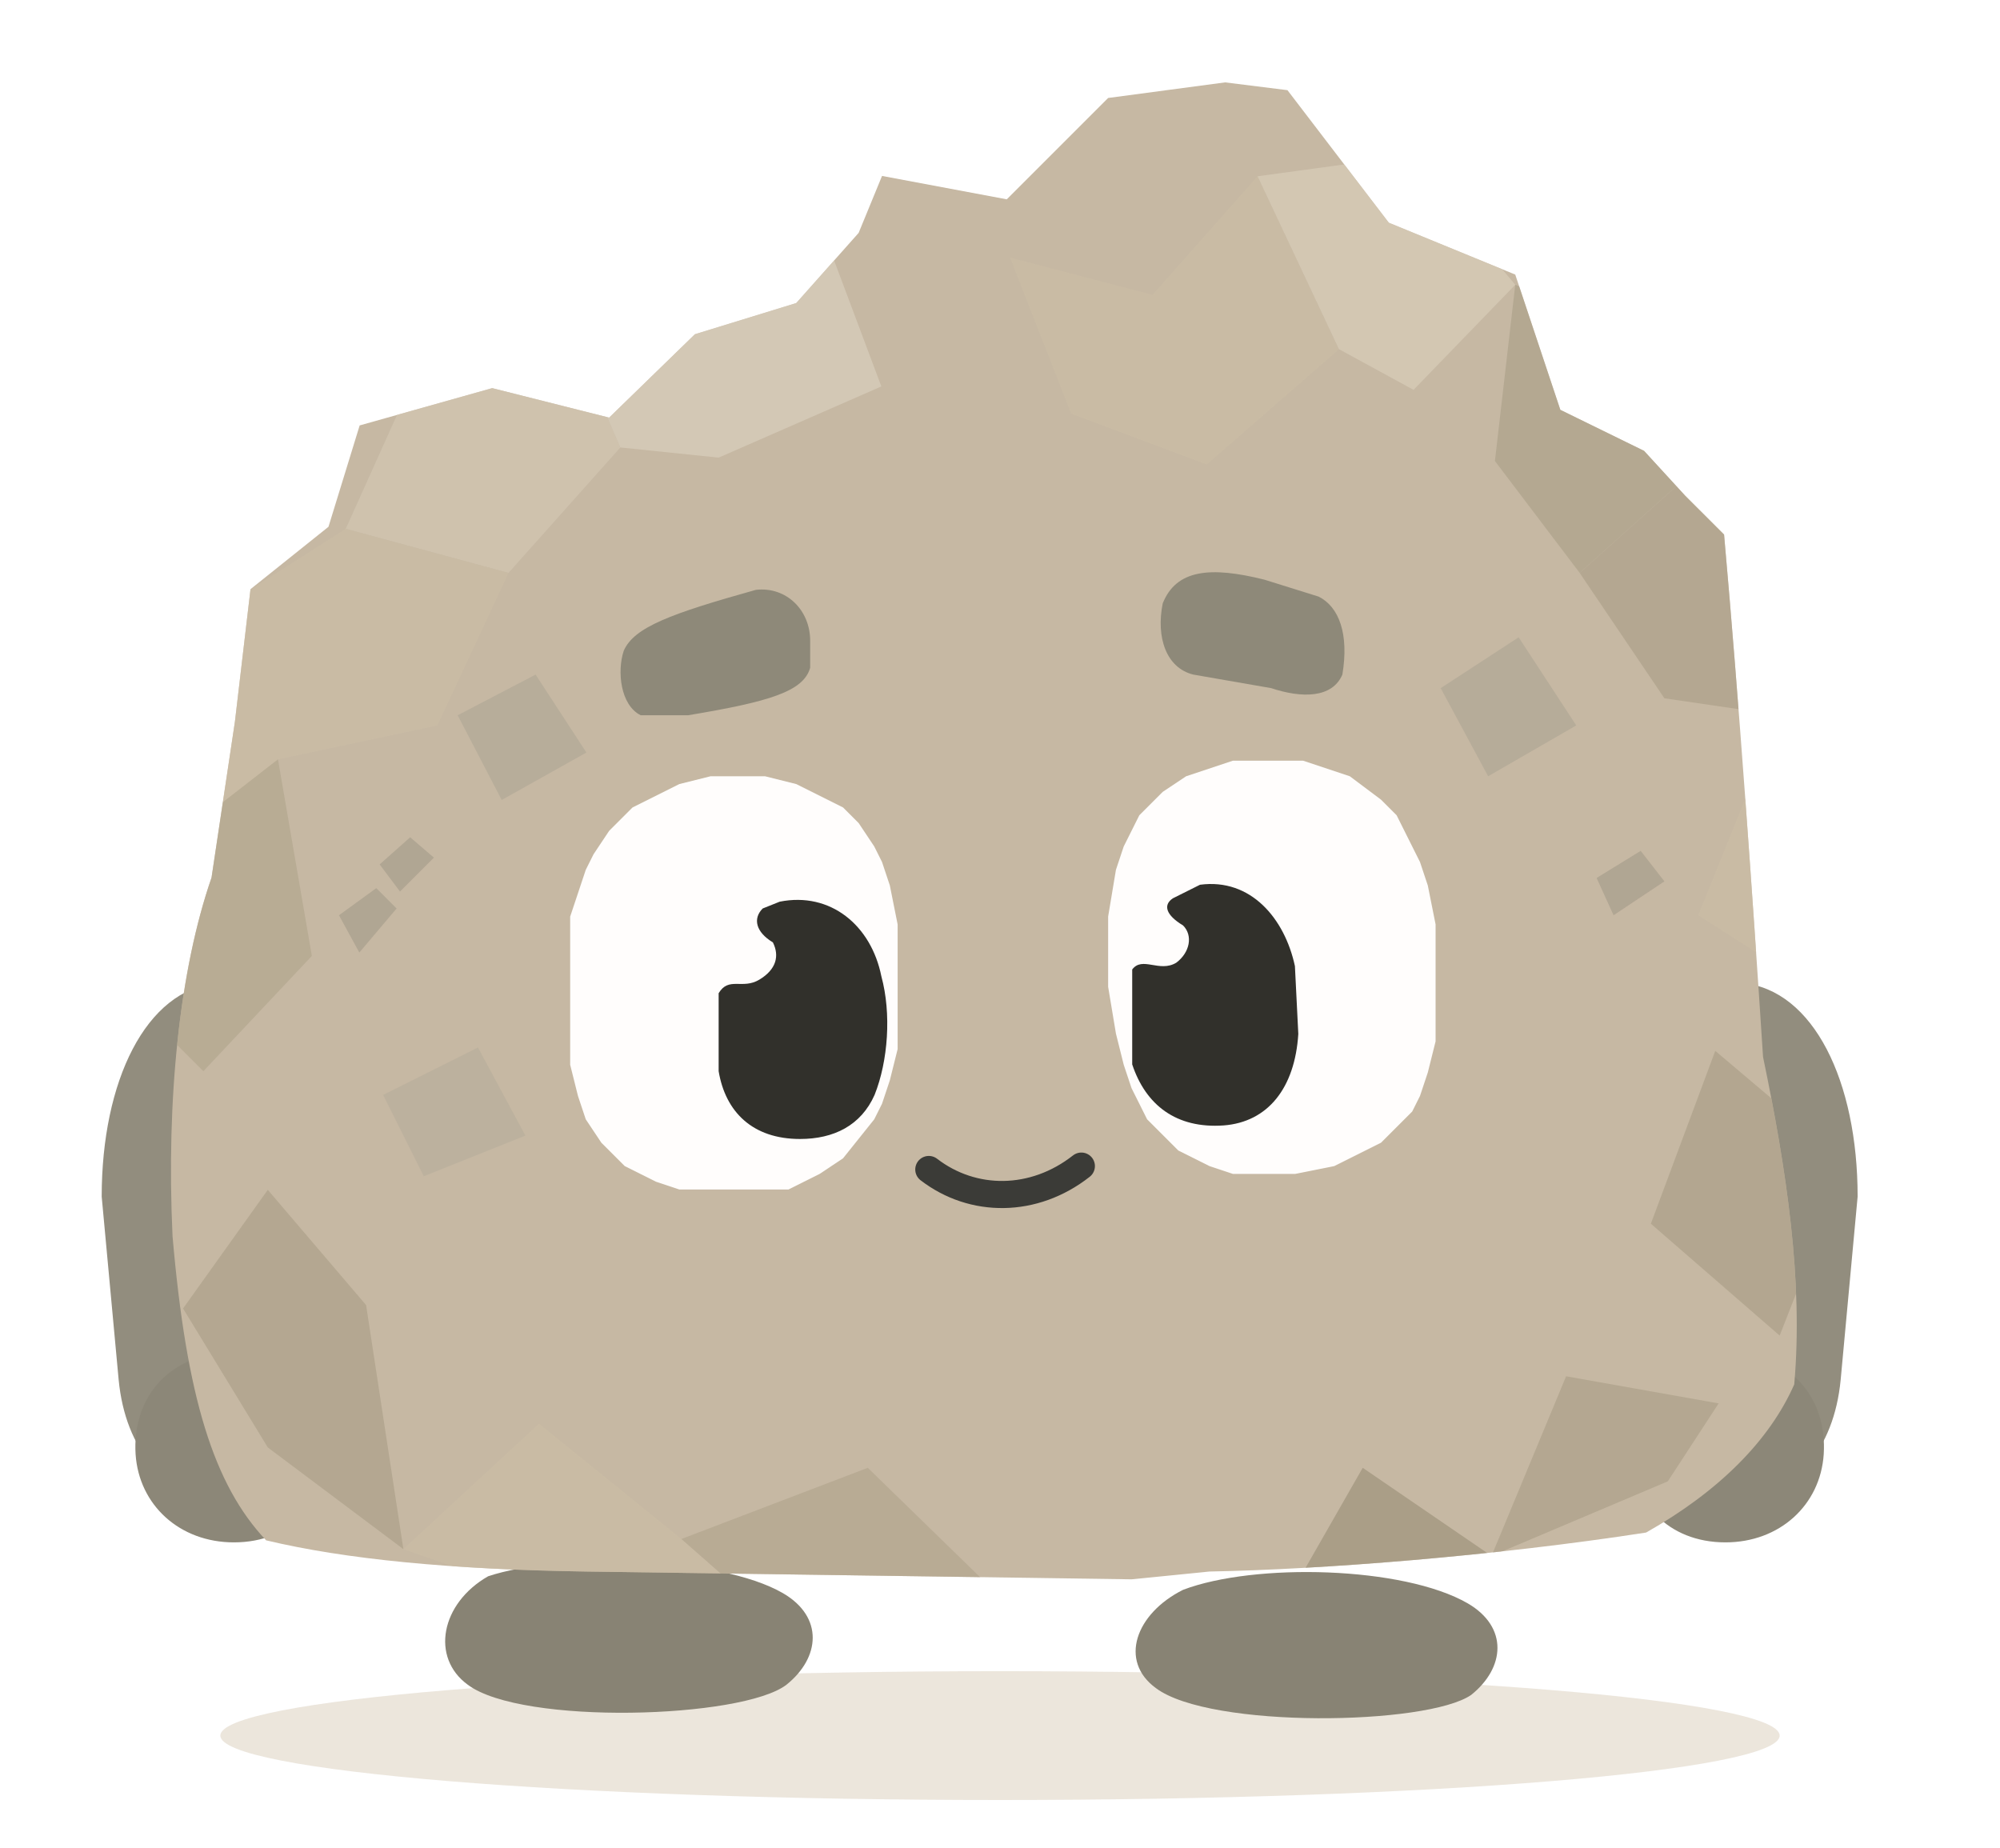
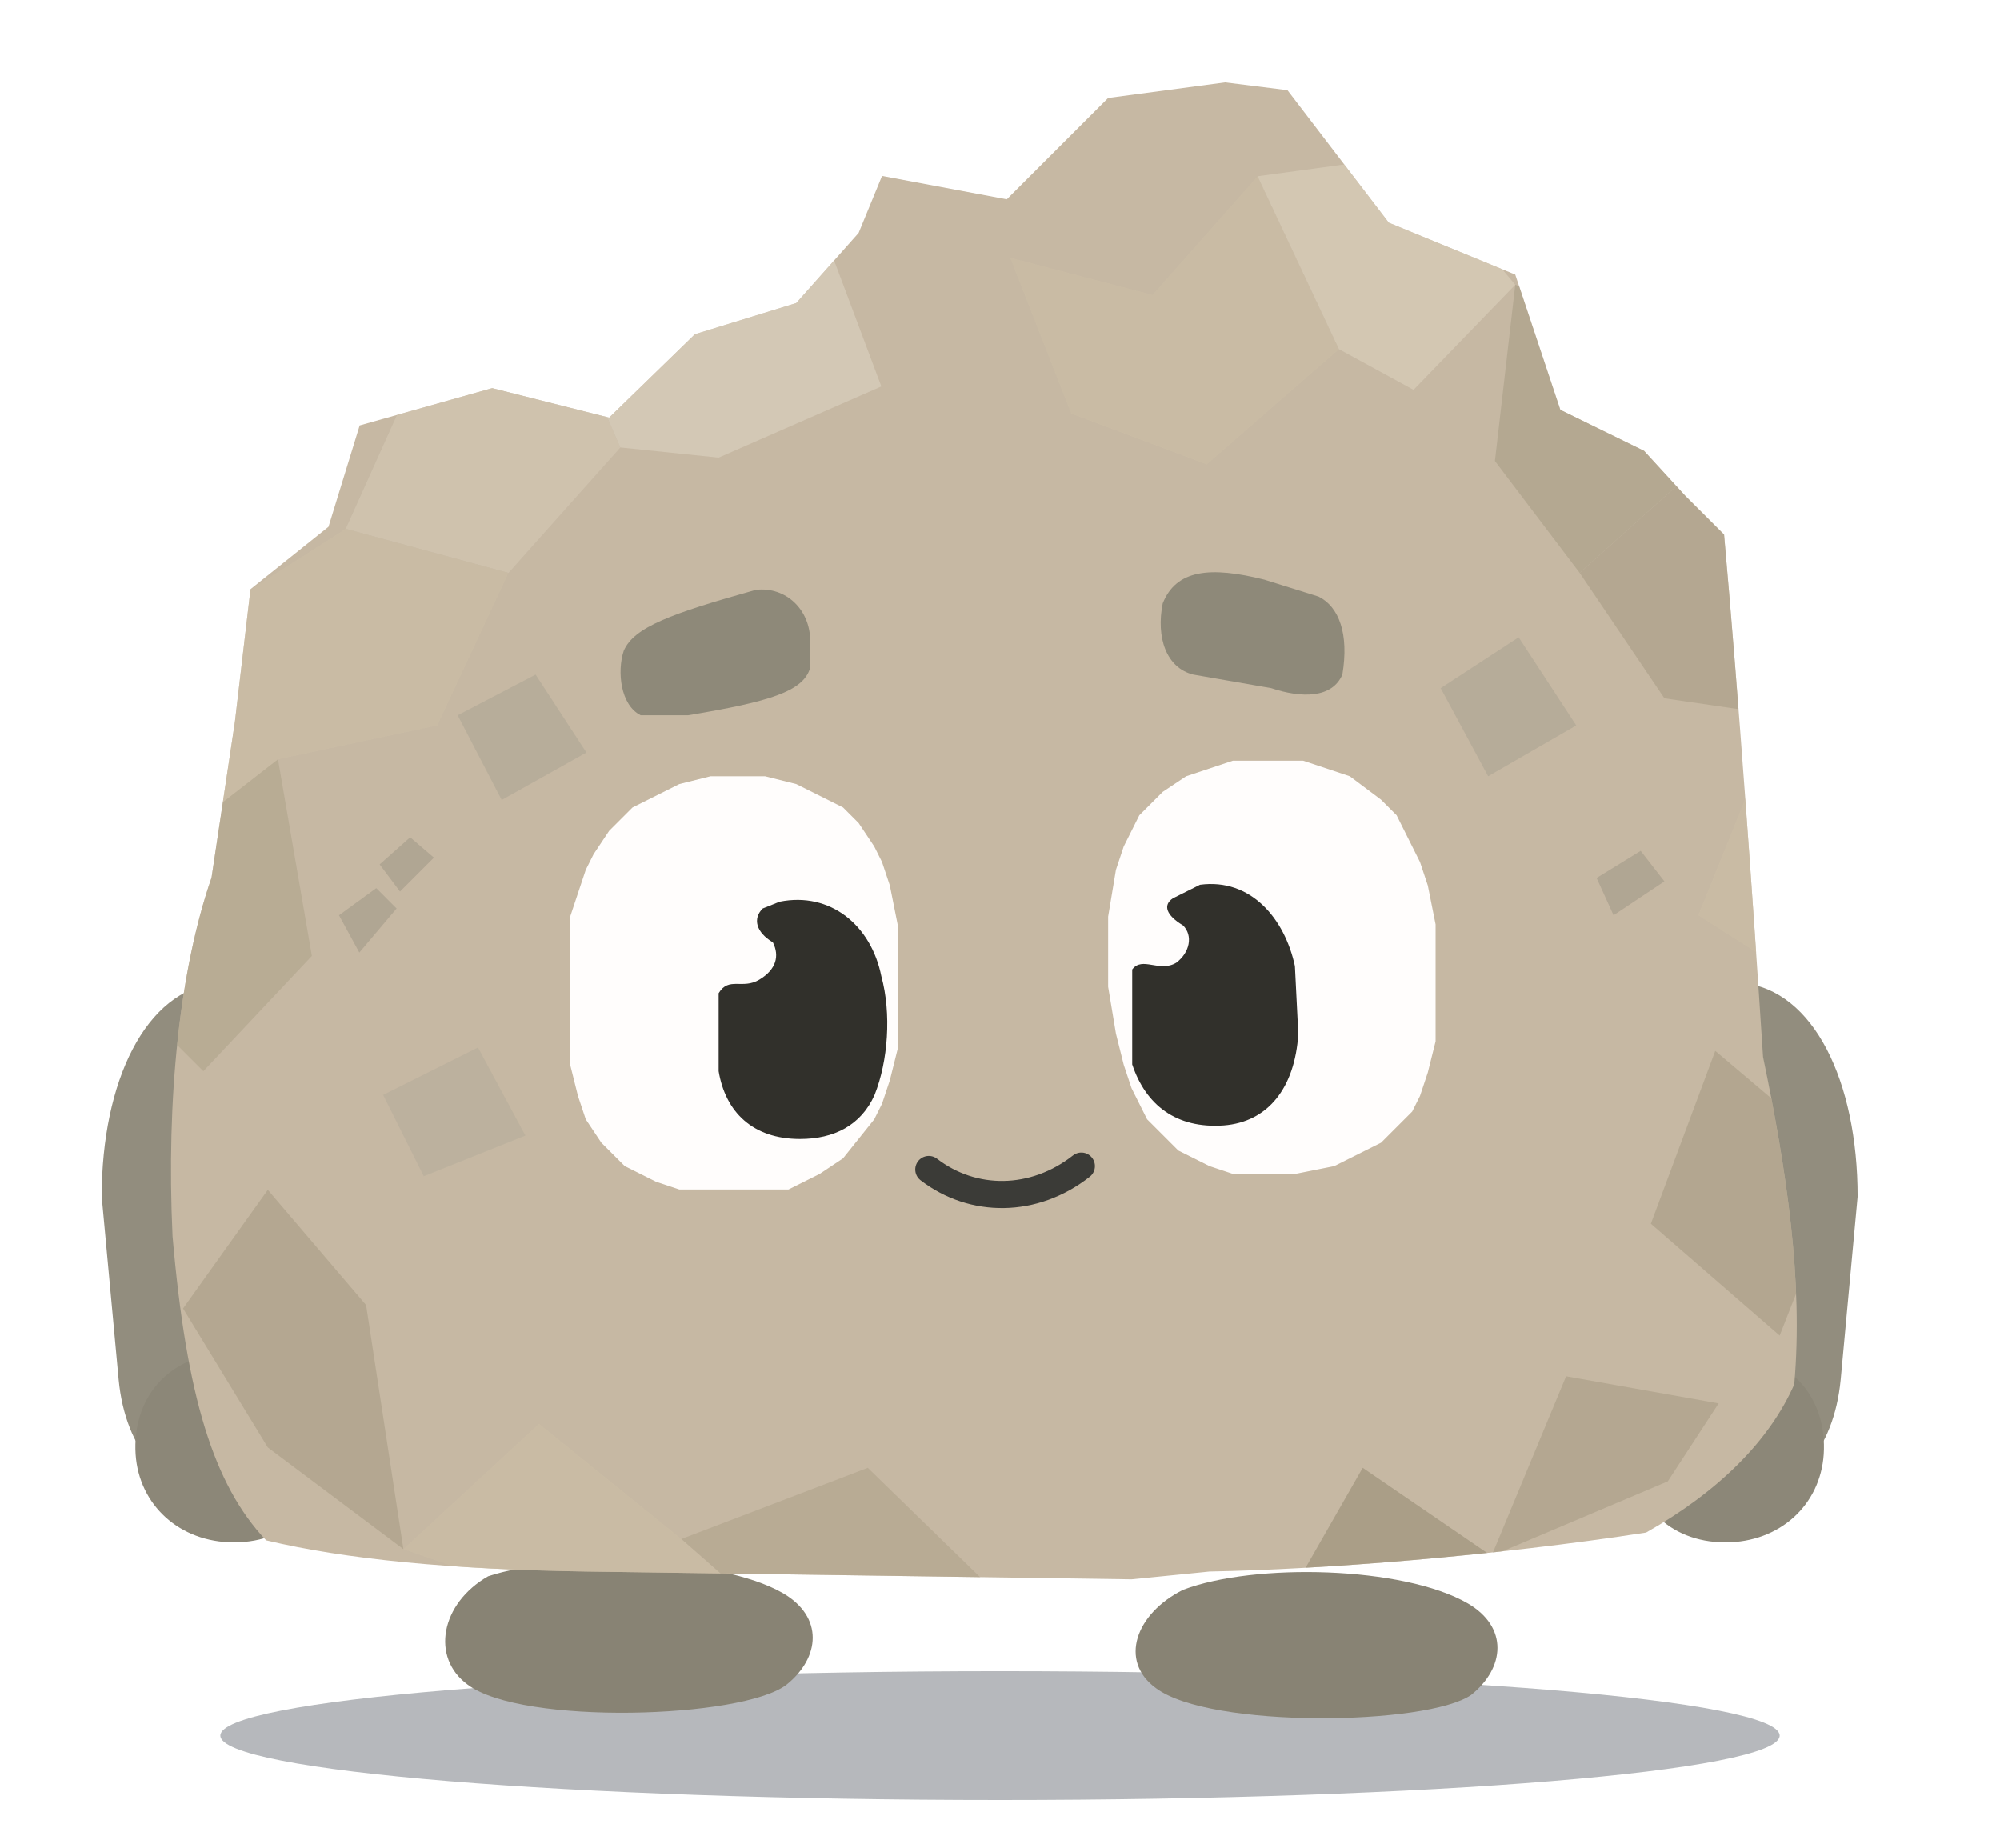
<svg xmlns="http://www.w3.org/2000/svg" viewBox="105 115 590 545" role="img" aria-labelledby="rocky-coach-title rocky-coach-desc">
  <defs>
    <path id="rocky-coach-body-outline" d="M167.4 373.9 L174.3 327.9 L178.9 288.8 L201.9 270.4 L211.1 240.5 L250.2 229.5 L284.7 238.2 L310 213.6 L339.9 204.4 L358.3 183.7 L365.2 166.9 L402 173.8 L431.9 143.9 L466.4 139.3 L484.8 141.6 L514.7 180.7 L552 196 L565.3 235.9 L590 248 L602.1 261.2 L613.6 272.7 C618 322 622 379 625.1 426.8 C632 460 637 493 634.3 523.4 C627 540 612 555 590.6 567.1 C546 574 495 578 461.8 578.6 L438.8 580.9 L277.8 578.6 C238 578 207 575 183.5 569.4 C168 553 160 527 155.9 479.7 C154 439 158 401 167.4 373.9 Z" />
    <clipPath id="rocky-coach-body-clip">
      <use href="#rocky-coach-body-outline" />
    </clipPath>
  </defs>
  <g data-part="root">
-     <ellipse data-part="shadow" cx="400" cy="627" rx="230" ry="19" fill="#e4dccf" opacity="0.72" />
+     <ellipse data-part="shadow" cx="400" cy="627" rx="230" ry="19" fill="#18212b" opacity="0.32" />
    <g data-part="foot-left">
      <path d="M249 580 C270 573 317 574 336 585 C348 592 347 604 337 612 C324 622 259 624 243 612 C232 604 235 588 249 580 Z" fill="#888374" />
    </g>
    <g data-part="foot-right">
      <path d="M454 584 C475 576 519 577 538 588 C550 595 549 607 539 615 C526 624 462 625 446 613 C435 605 440 591 454 584 Z" fill="#888374" />
    </g>
    <g data-part="arm-left">
      <path d="M169 405 C148 407 135 434 135 468 L140 522 C142 543 154 556 169 556 C185 556 195 543 192 523 L186 469 C185 433 183 407 169 405 Z" fill="#928d7e" />
      <g data-part="hand-left">
        <path d="M172 514 C154 515 144 528 145 544 C146 559 158 570 174 570 C191 570 202 558 201 543 C200 527 189 515 172 514 Z" fill="#8c8778" />
      </g>
    </g>
    <g data-part="arm-right">
      <path d="M619 405 C640 407 653 434 653 468 L648 522 C646 543 634 556 619 556 C603 556 593 543 596 523 L602 469 C603 433 605 407 619 405 Z" fill="#928d7e" />
      <g data-part="hand-right">
        <path d="M616 514 C634 515 644 528 643 544 C642 559 630 570 614 570 C597 570 586 558 587 543 C588 527 599 515 616 514 Z" fill="#8c8778" />
      </g>
    </g>
    <g data-part="body">
      <use href="#rocky-coach-body-outline" fill="#c6b8a3" />
      <g data-part="body-facets" clip-path="url(#rocky-coach-body-clip)" opacity="0.72">
        <path d="M207 271 L225 231 L271 208 L288 247 L255 284 Z" fill="#d2c6b2" />
        <path d="M271 208 L317 201 L347 181 L365 229 L317 250 L288 247 Z" fill="#d8cebc" />
        <path d="M403 191 L445 202 L476 167 L500 218 L461 252 L421 237 Z" fill="#cbbda5" />
        <path d="M476 167 L520 161 L552 199 L522 230 L500 218 Z" fill="#d8cdb9" />
        <path d="M552 199 L591 215 L600 258 L571 284 L546 251 Z" fill="#ada28b" />
        <path d="M171 294 L207 271 L255 284 L234 329 L187 339 L157 367 L151 330 Z" fill="#cbbda5" />
        <path d="M151 367 L187 339 L197 397 L165 431 L148 414 Z" fill="#b3a78f" />
        <path d="M159 501 L184 466 L213 500 L224 572 L184 542 Z" fill="#ada18a" />
        <path d="M224 572 L264 535 L306 569 L339 598 L276 590 Z" fill="#cbbda5" />
        <path d="M306 569 L361 548 L399 585 L414 599 L339 598 Z" fill="#b3a68f" />
        <path d="M483 590 L507 548 L545 574 Z" fill="#9f947d" />
        <path d="M545 574 L567 521 L612 529 L597 552 Z" fill="#ada18a" />
        <path d="M630 509 L592 476 L611 425 L650 458 Z" fill="#aca089" />
        <path d="M642 408 L606 385 L627 333 L655 363 Z" fill="#cbbda5" />
        <path d="M600 258 L627 283 L637 327 L596 321 L571 284 Z" fill="#ada18a" />
        <path d="M240 326 L263 314 L278 337 L253 351 Z" fill="#a6a090" opacity="0.62" />
        <path d="M530 318 L553 303 L570 329 L544 344 Z" fill="#a39d8d" opacity="0.62" />
        <path d="M218 438 L246 424 L260 450 L230 462 Z" fill="#aaa494" opacity="0.48" />
      </g>
      <g data-part="eyebrow-left">
        <path d="M289 307 C292 300 303 296 328 289 C337 288 344 295 344 304 L344 312 C342 319 332 322 308 326 L294 326 C288 323 287 313 289 307 Z" fill="#8e8979" />
      </g>
      <g data-part="eyebrow-right">
        <path d="M448 293 C452 283 462 282 478 286 L494 291 C500 294 503 302 501 314 C498 321 489 321 480 318 L457 314 C449 312 446 303 448 293 Z" fill="#8e8979" />
      </g>
      <g data-part="eye-left">
        <path d="M273.2 385.4 L277.8 371.6 L280.1 367 L284.7 360.1 L291.6 353.2 L305.4 346.3 L314.6 344 L330.7 344 L339.9 346.3 L353.7 353.2 L358.3 357.8 L362.9 364.7 L365.2 369.3 L367.5 376.2 L369.8 387.7 L369.8 424.5 L367.5 433.7 L365.2 440.6 L362.9 445.2 L353.7 456.7 L346.8 461.3 L337.6 465.9 L305.4 465.9 L298.5 463.6 L289.3 459 L282.4 452.1 L277.8 445.2 L275.5 438.3 L273.2 429.1 Z" fill="#fffdfc" />
        <g data-part="pupil-left">
          <path d="M335 381 C350 378 362 388 365 403 C368 414 367 428 363 438 C359 447 351 451 341 451 C327 451 319 443 317 431 L317 408 C320 403 324 407 329 404 C334 401 335 397 333 393 C328 390 327 386 330 383 Z" fill="#31302b" />
        </g>
        <path data-part="eyelid-left" d="M273.2 402 C279 363 293 344 315 344 C342 344 362 354 369.8 390 C346 377 298 377 273.2 402 Z" fill="#c6b8a3" opacity="0" />
      </g>
      <g data-part="eye-right">
        <path d="M431.9 385.4 L434.2 371.6 L436.5 364.7 L441.1 355.5 L448 348.6 L454.9 344 L468.7 339.4 L489.4 339.4 L503.2 344 L512.4 350.9 L517 355.5 L523.9 369.3 L526.2 376.2 L528.5 387.7 L528.5 422.2 L526.2 431.4 L523.9 438.3 L521.6 442.9 L512.4 452.1 L498.6 459 L487.1 461.3 L468.7 461.3 L461.8 459 L452.6 454.4 L443.4 445.2 L438.8 436 L436.5 429.1 L434.2 419.9 L431.9 406.1 Z" fill="#fffdfc" />
        <g data-part="pupil-right">
          <path d="M459 376 C474 374 484 386 487 400 L488 420 C487 436 479 446 466 447 C452 448 443 441 439 429 L439 401 C442 397 447 402 452 399 C456 396 457 391 454 388 C449 385 448 382 451 380 Z" fill="#31302b" />
        </g>
        <path data-part="eyelid-right" d="M431.9 399 C438 358 452 339.4 470 339.4 C499 338 520 352 528.5 390 C502 375 457 375 431.9 399 Z" fill="#c6b8a3" opacity="0" />
      </g>
      <g data-part="mouth-neutral" opacity="0">
        <path d="M374 443 C384 438 391 440 400 442 C410 439 422 436 429 441 C432 449 430 461 425 470 C420 479 412 485 402 486 C391 485 382 479 377 470 C373 461 371 451 374 443 Z" fill="#3b3b37" />
        <path d="M380 469 C392 461 412 461 424 470 C421 480 413 486 402 486 C392 485 384 480 380 469 Z" fill="#f27a18" />
      </g>
      <g data-part="mouth-closed" opacity="1">
        <path d="M379 460 C392 470 410 470 424 459" fill="none" stroke="#3b3b37" stroke-width="8" stroke-linecap="round" />
      </g>
      <g opacity="0.42" fill="#928c7c">
        <path d="M205 385 L216 377 L222 383 L211 396 Z" />
        <path d="M217 370 L226 362 L233 368 L223 378 Z" />
        <path d="M576 374 L589 366 L596 375 L581 385 Z" />
      </g>
    </g>
    <g data-part="effects" opacity="0" />
  </g>
</svg>
